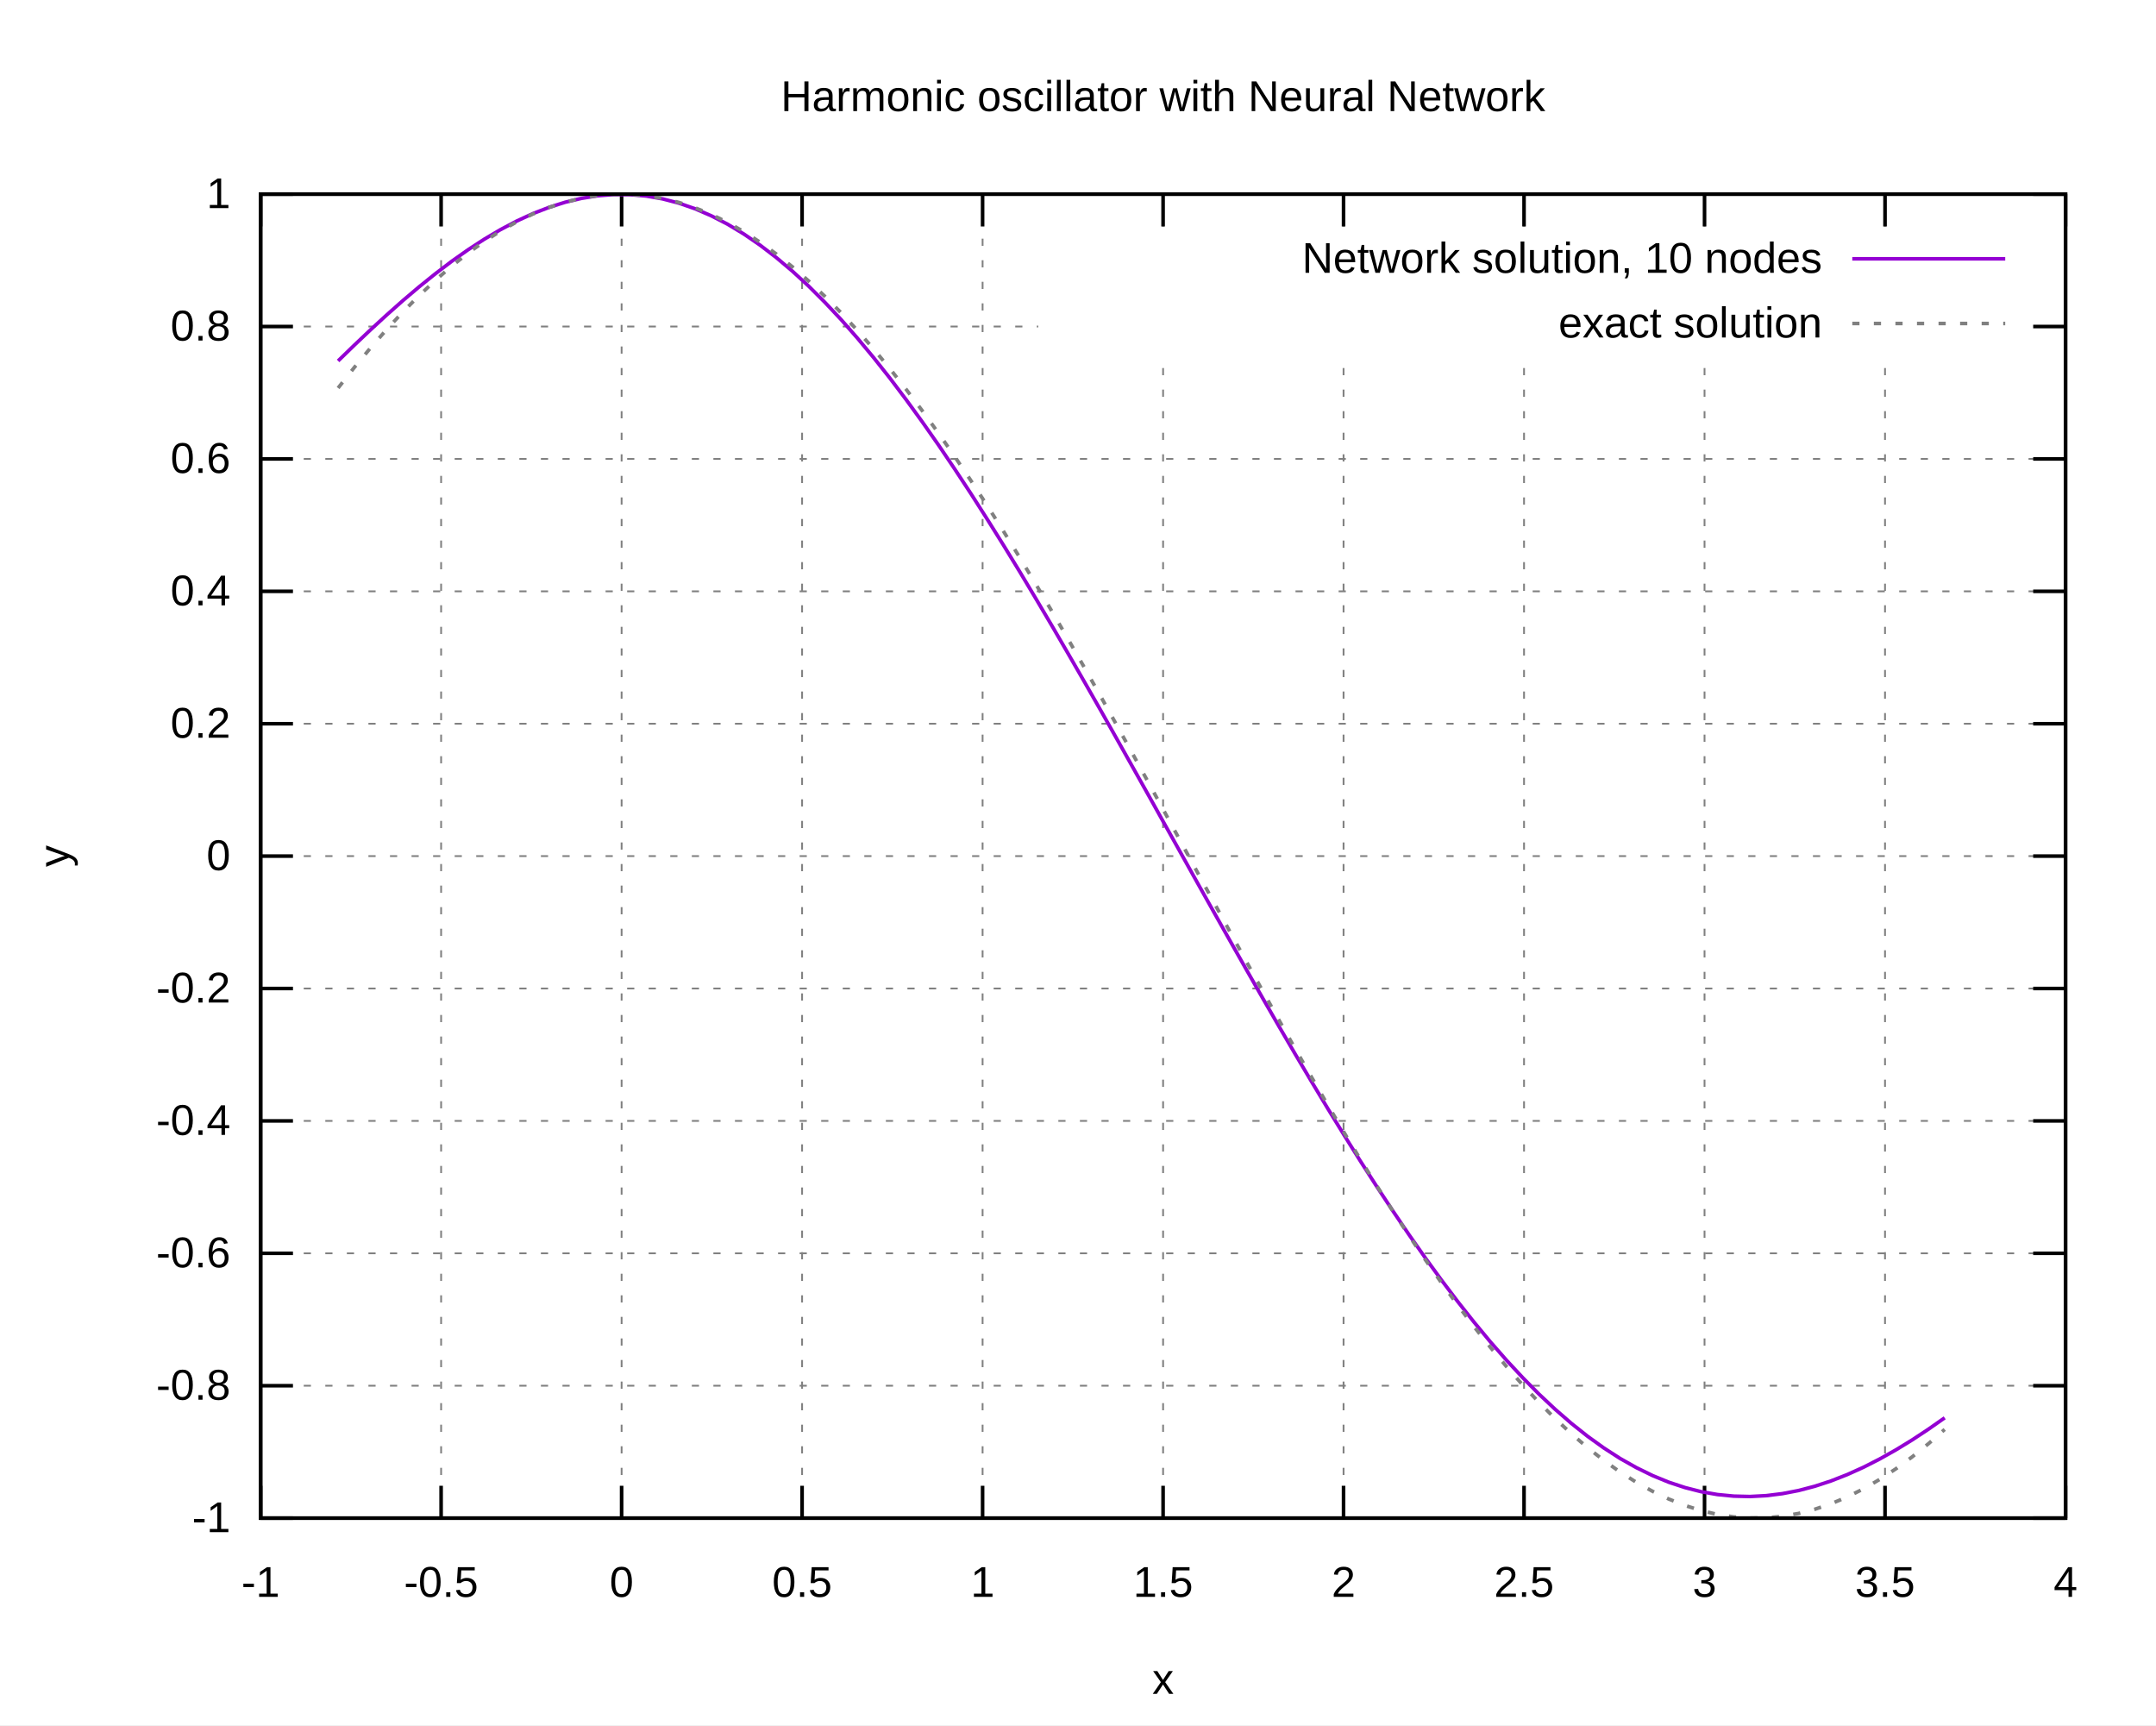
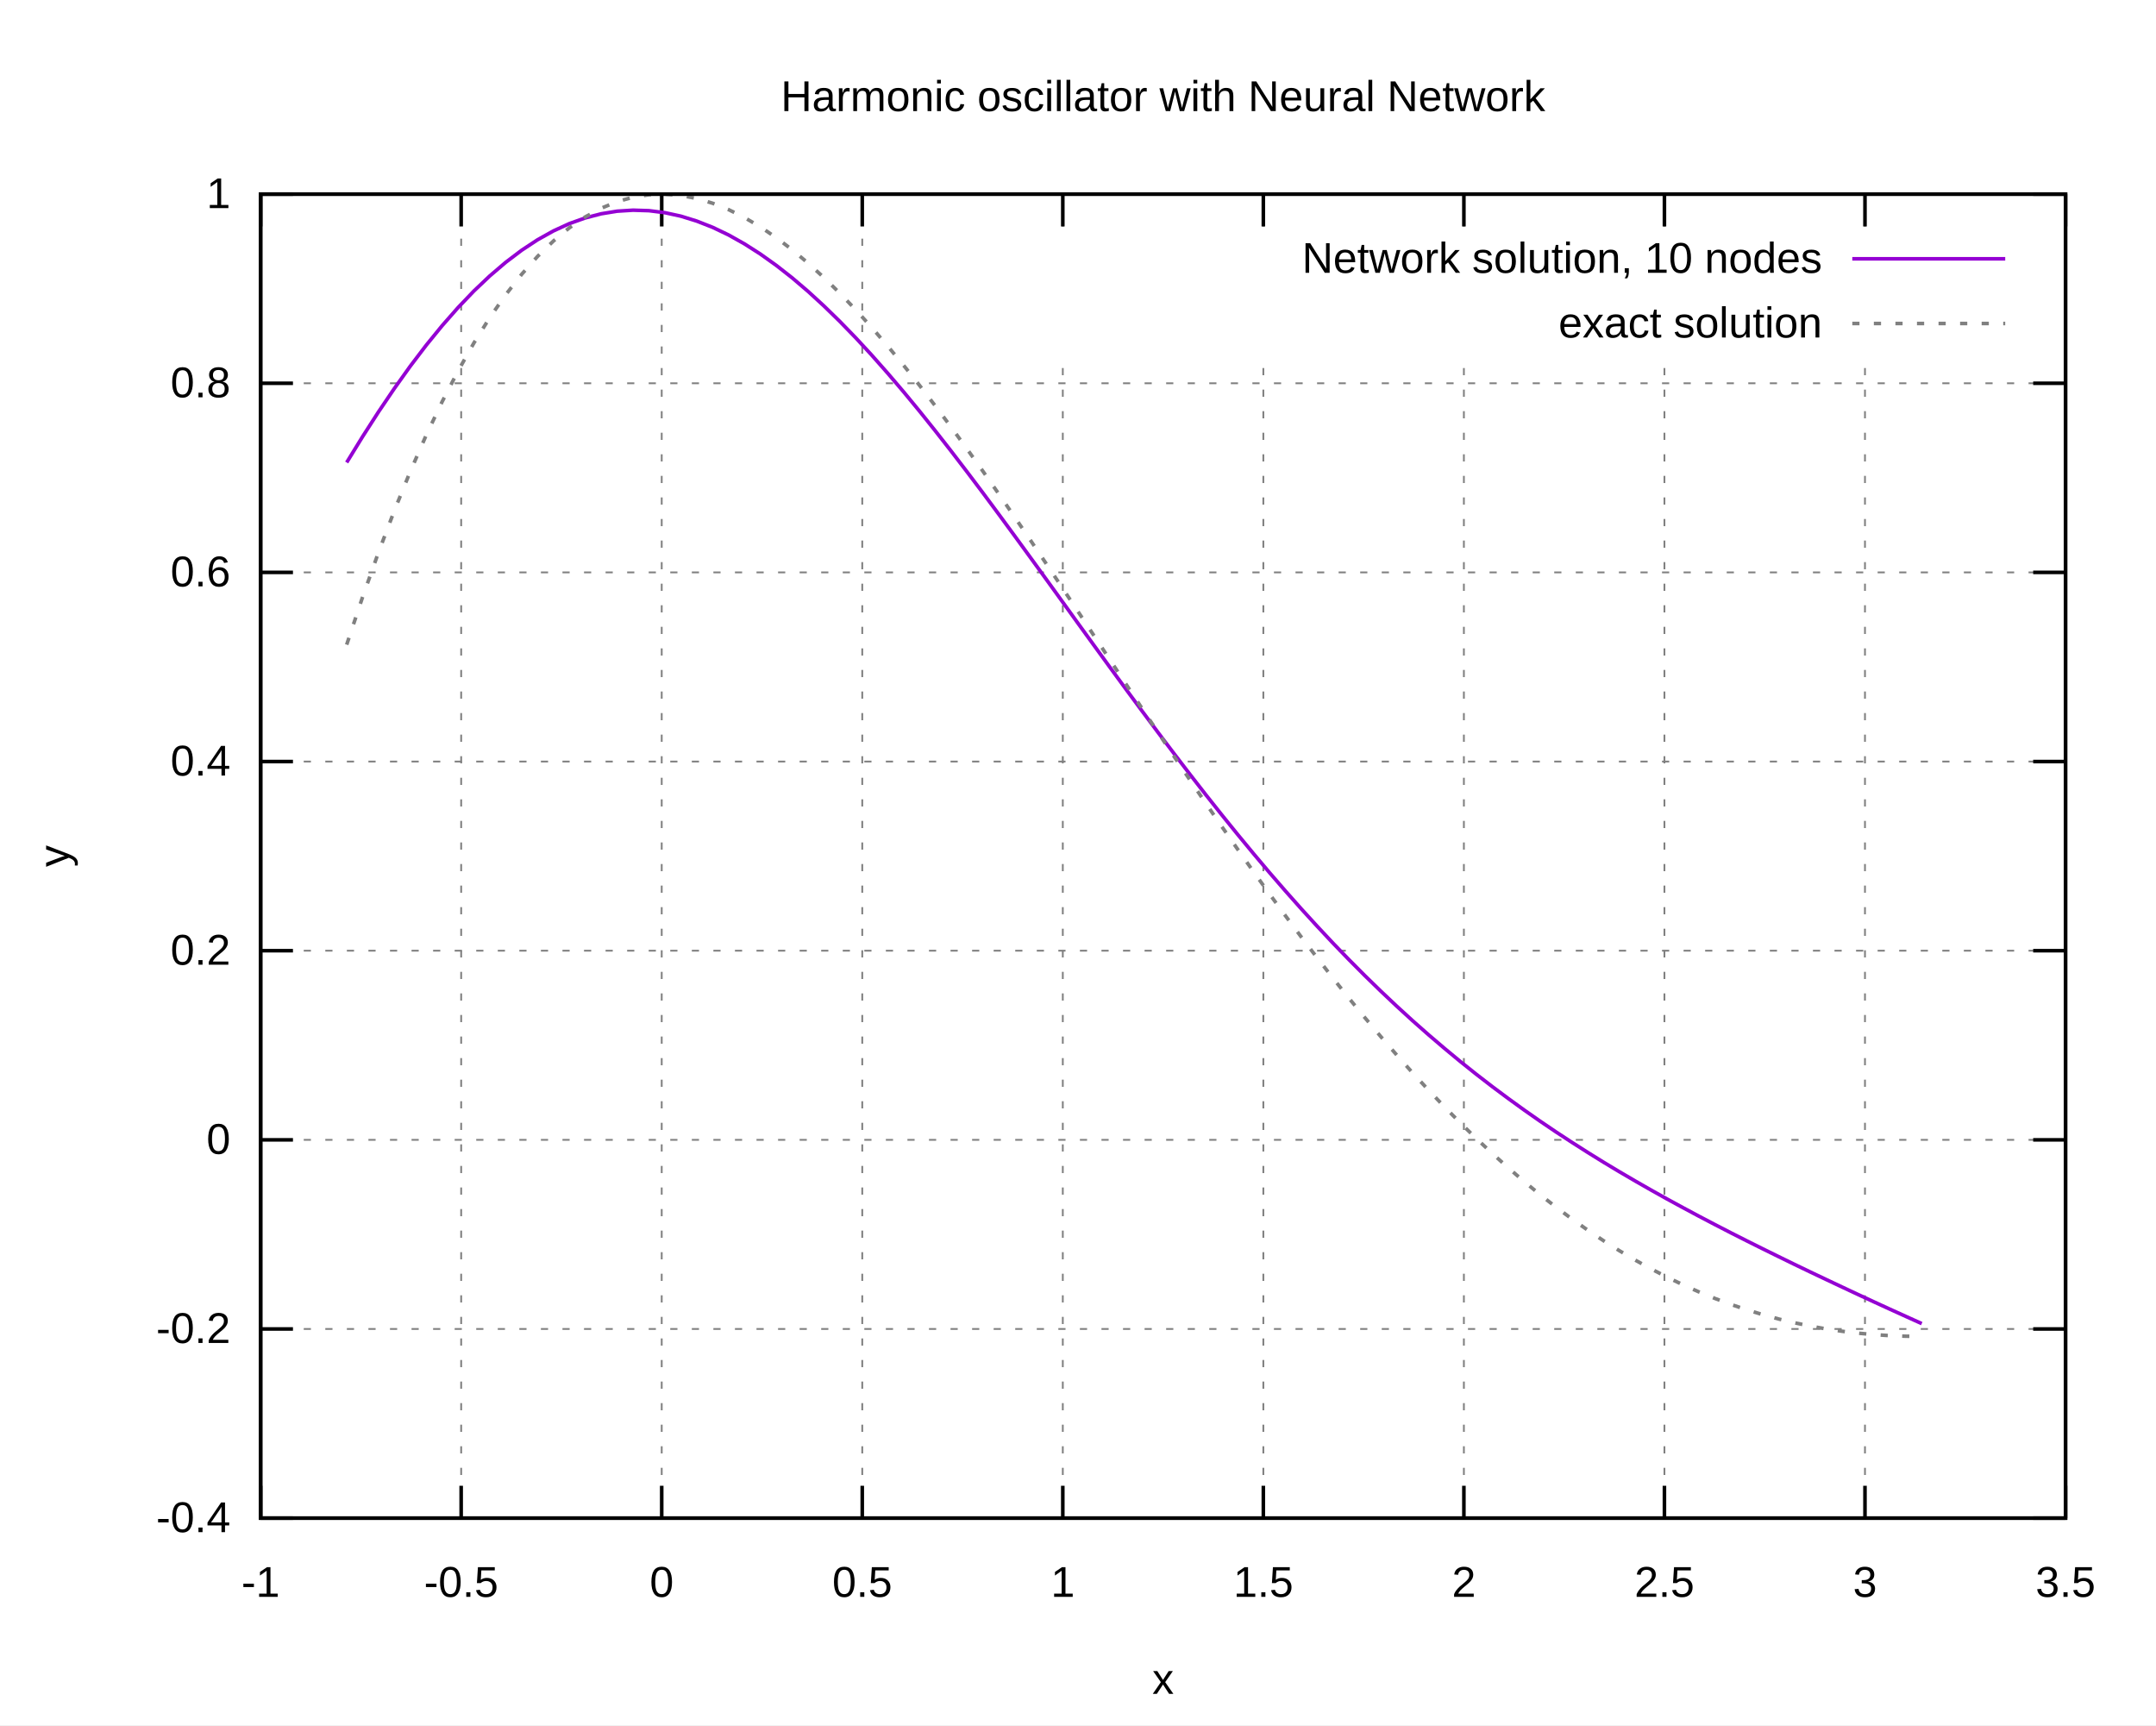
<svg xmlns="http://www.w3.org/2000/svg" xmlns:xlink="http://www.w3.org/1999/xlink" width="600" height="480" viewBox="0 0 600 480">
  <g id="gnuplot_canvas">
    <rect x="0" y="0" width="600" height="480" fill="#ffffff" />
    <defs>
      <circle id="gpDot" r="0.5" stroke-width="0.5" stroke="currentColor" />
      <path id="gpPt0" stroke-width="0.222" stroke="currentColor" d="M-1,0 h2 M0,-1 v2" />
      <path id="gpPt1" stroke-width="0.222" stroke="currentColor" d="M-1,-1 L1,1 M1,-1 L-1,1" />
      <path id="gpPt2" stroke-width="0.222" stroke="currentColor" d="M-1,0 L1,0 M0,-1 L0,1 M-1,-1 L1,1 M-1,1 L1,-1" />
      <rect id="gpPt3" stroke-width="0.222" stroke="currentColor" x="-1" y="-1" width="2" height="2" />
      <rect id="gpPt4" stroke-width="0.222" stroke="currentColor" fill="currentColor" x="-1" y="-1" width="2" height="2" />
      <circle id="gpPt5" stroke-width="0.222" stroke="currentColor" cx="0" cy="0" r="1" />
      <use xlink:href="#gpPt5" id="gpPt6" fill="currentColor" stroke="none" />
      <path id="gpPt7" stroke-width="0.222" stroke="currentColor" d="M0,-1.33 L-1.33,0.67 L1.33,0.67 z" />
      <use xlink:href="#gpPt7" id="gpPt8" fill="currentColor" stroke="none" />
      <use xlink:href="#gpPt7" id="gpPt9" stroke="currentColor" transform="rotate(180)" />
      <use xlink:href="#gpPt9" id="gpPt10" fill="currentColor" stroke="none" />
      <use xlink:href="#gpPt3" id="gpPt11" stroke="currentColor" transform="rotate(45)" />
      <use xlink:href="#gpPt11" id="gpPt12" fill="currentColor" stroke="none" />
      <path id="gpPt13" stroke-width="0.222" stroke="currentColor" d="M0,1.330 L1.265,0.411 L0.782,-1.067 L-0.782,-1.076 L-1.265,0.411 z" />
      <use xlink:href="#gpPt13" id="gpPt14" fill="currentColor" stroke="none" />
      <filter id="textbox" filterUnits="objectBoundingBox" x="0" y="0" height="1" width="1">
        <feFlood flood-color="#FFFFFF" flood-opacity="1" result="bgnd" />
        <feComposite in="SourceGraphic" in2="bgnd" operator="atop" />
      </filter>
      <filter id="greybox" filterUnits="objectBoundingBox" x="0" y="0" height="1" width="1">
        <feFlood flood-color="lightgrey" flood-opacity="1" result="grey" />
        <feComposite in="SourceGraphic" in2="grey" operator="atop" />
      </filter>
    </defs>
    <g fill="none" color="#FFFFFF" stroke="currentColor" stroke-width="1.00" stroke-linecap="butt" stroke-linejoin="miter">
</g>
    <g fill="none" color="black" stroke="currentColor" stroke-width="1.00" stroke-linecap="butt" stroke-linejoin="miter">
</g>
    <g fill="none" color="black" stroke="black" stroke-width="0.50" stroke-linecap="butt" stroke-linejoin="miter">
</g>
    <g fill="none" color="gray" stroke="currentColor" stroke-width="0.50" stroke-linecap="butt" stroke-linejoin="miter">
      <path stroke="gray" stroke-dasharray="2,4" class="gridline" d="M72.53,422.40 L574.82,422.40  " />
    </g>
    <g fill="none" color="gray" stroke="gray" stroke-width="1.00" stroke-linecap="butt" stroke-linejoin="miter">
</g>
    <g fill="none" color="black" stroke="currentColor" stroke-width="1.00" stroke-linecap="butt" stroke-linejoin="miter">
      <path stroke="black" d="M72.53,422.40 L81.53,422.40 M574.82,422.40 L565.82,422.40  " />
      <g transform="translate(64.14,426.30)" stroke="none" fill="black" font-family="Arial" font-size="12.00" text-anchor="end">
        <text>
-           <tspan font-family="Arial">-1</tspan>
-         </text>
-       </g>
-     </g>
-     <g fill="none" color="black" stroke="currentColor" stroke-width="1.00" stroke-linecap="butt" stroke-linejoin="miter">
- </g>
-     <g fill="none" color="black" stroke="black" stroke-width="0.50" stroke-linecap="butt" stroke-linejoin="miter">
- </g>
-     <g fill="none" color="gray" stroke="currentColor" stroke-width="0.50" stroke-linecap="butt" stroke-linejoin="miter">
-       <path stroke="gray" stroke-dasharray="2,4" class="gridline" d="M72.53,385.56 L574.82,385.56  " />
-     </g>
-     <g fill="none" color="gray" stroke="gray" stroke-width="1.00" stroke-linecap="butt" stroke-linejoin="miter">
- </g>
-     <g fill="none" color="black" stroke="currentColor" stroke-width="1.00" stroke-linecap="butt" stroke-linejoin="miter">
-       <path stroke="black" d="M72.53,385.56 L81.53,385.56 M574.82,385.56 L565.82,385.56  " />
-       <g transform="translate(64.14,389.46)" stroke="none" fill="black" font-family="Arial" font-size="12.00" text-anchor="end">
-         <text>
-           <tspan font-family="Arial">-0.8</tspan>
-         </text>
-       </g>
-     </g>
-     <g fill="none" color="black" stroke="currentColor" stroke-width="1.00" stroke-linecap="butt" stroke-linejoin="miter">
- </g>
-     <g fill="none" color="black" stroke="black" stroke-width="0.50" stroke-linecap="butt" stroke-linejoin="miter">
- </g>
-     <g fill="none" color="gray" stroke="currentColor" stroke-width="0.50" stroke-linecap="butt" stroke-linejoin="miter">
-       <path stroke="gray" stroke-dasharray="2,4" class="gridline" d="M72.53,348.72 L574.82,348.72  " />
-     </g>
-     <g fill="none" color="gray" stroke="gray" stroke-width="1.00" stroke-linecap="butt" stroke-linejoin="miter">
- </g>
-     <g fill="none" color="black" stroke="currentColor" stroke-width="1.00" stroke-linecap="butt" stroke-linejoin="miter">
-       <path stroke="black" d="M72.53,348.72 L81.53,348.72 M574.82,348.72 L565.82,348.72  " />
-       <g transform="translate(64.14,352.62)" stroke="none" fill="black" font-family="Arial" font-size="12.00" text-anchor="end">
-         <text>
-           <tspan font-family="Arial">-0.6</tspan>
-         </text>
-       </g>
-     </g>
-     <g fill="none" color="black" stroke="currentColor" stroke-width="1.00" stroke-linecap="butt" stroke-linejoin="miter">
- </g>
-     <g fill="none" color="black" stroke="black" stroke-width="0.50" stroke-linecap="butt" stroke-linejoin="miter">
- </g>
-     <g fill="none" color="gray" stroke="currentColor" stroke-width="0.50" stroke-linecap="butt" stroke-linejoin="miter">
-       <path stroke="gray" stroke-dasharray="2,4" class="gridline" d="M72.53,311.88 L574.82,311.88  " />
-     </g>
-     <g fill="none" color="gray" stroke="gray" stroke-width="1.00" stroke-linecap="butt" stroke-linejoin="miter">
- </g>
-     <g fill="none" color="black" stroke="currentColor" stroke-width="1.00" stroke-linecap="butt" stroke-linejoin="miter">
-       <path stroke="black" d="M72.53,311.88 L81.53,311.88 M574.82,311.88 L565.82,311.88  " />
-       <g transform="translate(64.14,315.78)" stroke="none" fill="black" font-family="Arial" font-size="12.00" text-anchor="end">
-         <text>
          <tspan font-family="Arial">-0.4</tspan>
        </text>
      </g>
    </g>
    <g fill="none" color="black" stroke="currentColor" stroke-width="1.00" stroke-linecap="butt" stroke-linejoin="miter">
</g>
    <g fill="none" color="black" stroke="black" stroke-width="0.50" stroke-linecap="butt" stroke-linejoin="miter">
</g>
    <g fill="none" color="gray" stroke="currentColor" stroke-width="0.50" stroke-linecap="butt" stroke-linejoin="miter">
-       <path stroke="gray" stroke-dasharray="2,4" class="gridline" d="M72.53,275.04 L574.82,275.04  " />
-     </g>
-     <g fill="none" color="gray" stroke="gray" stroke-width="1.00" stroke-linecap="butt" stroke-linejoin="miter">
- </g>
-     <g fill="none" color="black" stroke="currentColor" stroke-width="1.00" stroke-linecap="butt" stroke-linejoin="miter">
-       <path stroke="black" d="M72.53,275.04 L81.53,275.04 M574.82,275.04 L565.82,275.04  " />
-       <g transform="translate(64.14,278.94)" stroke="none" fill="black" font-family="Arial" font-size="12.00" text-anchor="end">
+       <path stroke="gray" stroke-dasharray="2,4" class="gridline" d="M72.53,369.77 L574.82,369.77  " />
+     </g>
+     <g fill="none" color="gray" stroke="gray" stroke-width="1.00" stroke-linecap="butt" stroke-linejoin="miter">
+ </g>
+     <g fill="none" color="black" stroke="currentColor" stroke-width="1.00" stroke-linecap="butt" stroke-linejoin="miter">
+       <path stroke="black" d="M72.53,369.77 L81.53,369.77 M574.82,369.77 L565.82,369.77  " />
+       <g transform="translate(64.14,373.67)" stroke="none" fill="black" font-family="Arial" font-size="12.00" text-anchor="end">
        <text>
          <tspan font-family="Arial">-0.2</tspan>
        </text>
      </g>
    </g>
    <g fill="none" color="black" stroke="currentColor" stroke-width="1.00" stroke-linecap="butt" stroke-linejoin="miter">
</g>
    <g fill="none" color="black" stroke="black" stroke-width="0.50" stroke-linecap="butt" stroke-linejoin="miter">
</g>
    <g fill="none" color="gray" stroke="currentColor" stroke-width="0.50" stroke-linecap="butt" stroke-linejoin="miter">
-       <path stroke="gray" stroke-dasharray="2,4" class="gridline" d="M72.53,238.20 L574.82,238.20  " />
-     </g>
-     <g fill="none" color="gray" stroke="gray" stroke-width="1.00" stroke-linecap="butt" stroke-linejoin="miter">
- </g>
-     <g fill="none" color="black" stroke="currentColor" stroke-width="1.00" stroke-linecap="butt" stroke-linejoin="miter">
-       <path stroke="black" d="M72.53,238.20 L81.53,238.20 M574.82,238.20 L565.82,238.20  " />
-       <g transform="translate(64.14,242.10)" stroke="none" fill="black" font-family="Arial" font-size="12.00" text-anchor="end">
+       <path stroke="gray" stroke-dasharray="2,4" class="gridline" d="M72.53,317.15 L574.82,317.15  " />
+     </g>
+     <g fill="none" color="gray" stroke="gray" stroke-width="1.00" stroke-linecap="butt" stroke-linejoin="miter">
+ </g>
+     <g fill="none" color="black" stroke="currentColor" stroke-width="1.00" stroke-linecap="butt" stroke-linejoin="miter">
+       <path stroke="black" d="M72.53,317.15 L81.53,317.15 M574.82,317.15 L565.82,317.15  " />
+       <g transform="translate(64.14,321.05)" stroke="none" fill="black" font-family="Arial" font-size="12.00" text-anchor="end">
        <text>
          <tspan font-family="Arial"> 0</tspan>
        </text>
      </g>
    </g>
    <g fill="none" color="black" stroke="currentColor" stroke-width="1.00" stroke-linecap="butt" stroke-linejoin="miter">
</g>
    <g fill="none" color="black" stroke="black" stroke-width="0.50" stroke-linecap="butt" stroke-linejoin="miter">
</g>
    <g fill="none" color="gray" stroke="currentColor" stroke-width="0.50" stroke-linecap="butt" stroke-linejoin="miter">
-       <path stroke="gray" stroke-dasharray="2,4" class="gridline" d="M72.53,201.37 L574.82,201.37  " />
-     </g>
-     <g fill="none" color="gray" stroke="gray" stroke-width="1.00" stroke-linecap="butt" stroke-linejoin="miter">
- </g>
-     <g fill="none" color="black" stroke="currentColor" stroke-width="1.00" stroke-linecap="butt" stroke-linejoin="miter">
-       <path stroke="black" d="M72.53,201.37 L81.53,201.37 M574.82,201.37 L565.82,201.37  " />
-       <g transform="translate(64.14,205.27)" stroke="none" fill="black" font-family="Arial" font-size="12.00" text-anchor="end">
+       <path stroke="gray" stroke-dasharray="2,4" class="gridline" d="M72.53,264.52 L574.82,264.52  " />
+     </g>
+     <g fill="none" color="gray" stroke="gray" stroke-width="1.00" stroke-linecap="butt" stroke-linejoin="miter">
+ </g>
+     <g fill="none" color="black" stroke="currentColor" stroke-width="1.00" stroke-linecap="butt" stroke-linejoin="miter">
+       <path stroke="black" d="M72.53,264.52 L81.53,264.52 M574.82,264.52 L565.82,264.52  " />
+       <g transform="translate(64.14,268.42)" stroke="none" fill="black" font-family="Arial" font-size="12.00" text-anchor="end">
        <text>
          <tspan font-family="Arial"> 0.2</tspan>
        </text>
      </g>
    </g>
    <g fill="none" color="black" stroke="currentColor" stroke-width="1.00" stroke-linecap="butt" stroke-linejoin="miter">
</g>
    <g fill="none" color="black" stroke="black" stroke-width="0.50" stroke-linecap="butt" stroke-linejoin="miter">
</g>
    <g fill="none" color="gray" stroke="currentColor" stroke-width="0.50" stroke-linecap="butt" stroke-linejoin="miter">
-       <path stroke="gray" stroke-dasharray="2,4" class="gridline" d="M72.53,164.53 L574.82,164.53  " />
-     </g>
-     <g fill="none" color="gray" stroke="gray" stroke-width="1.00" stroke-linecap="butt" stroke-linejoin="miter">
- </g>
-     <g fill="none" color="black" stroke="currentColor" stroke-width="1.00" stroke-linecap="butt" stroke-linejoin="miter">
-       <path stroke="black" d="M72.53,164.53 L81.53,164.53 M574.82,164.53 L565.82,164.53  " />
-       <g transform="translate(64.14,168.43)" stroke="none" fill="black" font-family="Arial" font-size="12.00" text-anchor="end">
+       <path stroke="gray" stroke-dasharray="2,4" class="gridline" d="M72.53,211.89 L574.82,211.89  " />
+     </g>
+     <g fill="none" color="gray" stroke="gray" stroke-width="1.00" stroke-linecap="butt" stroke-linejoin="miter">
+ </g>
+     <g fill="none" color="black" stroke="currentColor" stroke-width="1.00" stroke-linecap="butt" stroke-linejoin="miter">
+       <path stroke="black" d="M72.53,211.89 L81.53,211.89 M574.82,211.89 L565.82,211.89  " />
+       <g transform="translate(64.14,215.79)" stroke="none" fill="black" font-family="Arial" font-size="12.00" text-anchor="end">
        <text>
          <tspan font-family="Arial"> 0.4</tspan>
        </text>
      </g>
    </g>
    <g fill="none" color="black" stroke="currentColor" stroke-width="1.00" stroke-linecap="butt" stroke-linejoin="miter">
</g>
    <g fill="none" color="black" stroke="black" stroke-width="0.50" stroke-linecap="butt" stroke-linejoin="miter">
</g>
    <g fill="none" color="gray" stroke="currentColor" stroke-width="0.50" stroke-linecap="butt" stroke-linejoin="miter">
-       <path stroke="gray" stroke-dasharray="2,4" class="gridline" d="M72.53,127.69 L574.82,127.69  " />
-     </g>
-     <g fill="none" color="gray" stroke="gray" stroke-width="1.00" stroke-linecap="butt" stroke-linejoin="miter">
- </g>
-     <g fill="none" color="black" stroke="currentColor" stroke-width="1.00" stroke-linecap="butt" stroke-linejoin="miter">
-       <path stroke="black" d="M72.53,127.69 L81.53,127.69 M574.82,127.69 L565.82,127.69  " />
-       <g transform="translate(64.14,131.59)" stroke="none" fill="black" font-family="Arial" font-size="12.00" text-anchor="end">
+       <path stroke="gray" stroke-dasharray="2,4" class="gridline" d="M72.53,159.26 L574.82,159.26  " />
+     </g>
+     <g fill="none" color="gray" stroke="gray" stroke-width="1.00" stroke-linecap="butt" stroke-linejoin="miter">
+ </g>
+     <g fill="none" color="black" stroke="currentColor" stroke-width="1.00" stroke-linecap="butt" stroke-linejoin="miter">
+       <path stroke="black" d="M72.53,159.26 L81.53,159.26 M574.82,159.26 L565.82,159.26  " />
+       <g transform="translate(64.14,163.16)" stroke="none" fill="black" font-family="Arial" font-size="12.00" text-anchor="end">
        <text>
          <tspan font-family="Arial"> 0.6</tspan>
        </text>
      </g>
    </g>
    <g fill="none" color="black" stroke="currentColor" stroke-width="1.00" stroke-linecap="butt" stroke-linejoin="miter">
</g>
    <g fill="none" color="black" stroke="black" stroke-width="0.50" stroke-linecap="butt" stroke-linejoin="miter">
</g>
    <g fill="none" color="gray" stroke="currentColor" stroke-width="0.50" stroke-linecap="butt" stroke-linejoin="miter">
-       <path stroke="gray" stroke-dasharray="2,4" class="gridline" d="M72.53,90.85 L288.95,90.85 M566.43,90.85 L574.82,90.85  " />
-     </g>
-     <g fill="none" color="gray" stroke="gray" stroke-width="1.00" stroke-linecap="butt" stroke-linejoin="miter">
- </g>
-     <g fill="none" color="black" stroke="currentColor" stroke-width="1.00" stroke-linecap="butt" stroke-linejoin="miter">
-       <path stroke="black" d="M72.53,90.85 L81.53,90.85 M574.82,90.85 L565.82,90.85  " />
-       <g transform="translate(64.14,94.75)" stroke="none" fill="black" font-family="Arial" font-size="12.00" text-anchor="end">
+       <path stroke="gray" stroke-dasharray="2,4" class="gridline" d="M72.53,106.64 L574.82,106.64  " />
+     </g>
+     <g fill="none" color="gray" stroke="gray" stroke-width="1.00" stroke-linecap="butt" stroke-linejoin="miter">
+ </g>
+     <g fill="none" color="black" stroke="currentColor" stroke-width="1.00" stroke-linecap="butt" stroke-linejoin="miter">
+       <path stroke="black" d="M72.53,106.64 L81.53,106.64 M574.82,106.64 L565.82,106.64  " />
+       <g transform="translate(64.14,110.54)" stroke="none" fill="black" font-family="Arial" font-size="12.00" text-anchor="end">
        <text>
          <tspan font-family="Arial"> 0.8</tspan>
        </text>
      </g>
    </g>
    <g fill="none" color="black" stroke="currentColor" stroke-width="1.00" stroke-linecap="butt" stroke-linejoin="miter">
</g>
    <g fill="none" color="black" stroke="black" stroke-width="0.50" stroke-linecap="butt" stroke-linejoin="miter">
</g>
    <g fill="none" color="gray" stroke="currentColor" stroke-width="0.50" stroke-linecap="butt" stroke-linejoin="miter">
      <path stroke="gray" stroke-dasharray="2,4" class="gridline" d="M72.53,54.01 L574.82,54.01  " />
    </g>
    <g fill="none" color="gray" stroke="gray" stroke-width="1.00" stroke-linecap="butt" stroke-linejoin="miter">
</g>
    <g fill="none" color="black" stroke="currentColor" stroke-width="1.00" stroke-linecap="butt" stroke-linejoin="miter">
      <path stroke="black" d="M72.53,54.01 L81.53,54.01 M574.82,54.01 L565.82,54.01  " />
      <g transform="translate(64.14,57.91)" stroke="none" fill="black" font-family="Arial" font-size="12.00" text-anchor="end">
        <text>
          <tspan font-family="Arial"> 1</tspan>
        </text>
      </g>
    </g>
    <g fill="none" color="black" stroke="currentColor" stroke-width="1.00" stroke-linecap="butt" stroke-linejoin="miter">
</g>
    <g fill="none" color="black" stroke="black" stroke-width="0.50" stroke-linecap="butt" stroke-linejoin="miter">
</g>
    <g fill="none" color="gray" stroke="currentColor" stroke-width="0.50" stroke-linecap="butt" stroke-linejoin="miter">
      <path stroke="gray" stroke-dasharray="2,4" class="gridline" d="M72.53,422.40 L72.53,54.01  " />
    </g>
    <g fill="none" color="gray" stroke="gray" stroke-width="1.00" stroke-linecap="butt" stroke-linejoin="miter">
</g>
    <g fill="none" color="black" stroke="currentColor" stroke-width="1.00" stroke-linecap="butt" stroke-linejoin="miter">
      <path stroke="black" d="M72.53,422.40 L72.53,413.40 M72.53,54.01 L72.53,63.01  " />
      <g transform="translate(72.53,444.30)" stroke="none" fill="black" font-family="Arial" font-size="12.00" text-anchor="middle">
        <text>
          <tspan font-family="Arial">-1</tspan>
        </text>
      </g>
    </g>
    <g fill="none" color="black" stroke="currentColor" stroke-width="1.00" stroke-linecap="butt" stroke-linejoin="miter">
</g>
    <g fill="none" color="black" stroke="black" stroke-width="0.50" stroke-linecap="butt" stroke-linejoin="miter">
</g>
    <g fill="none" color="gray" stroke="currentColor" stroke-width="0.50" stroke-linecap="butt" stroke-linejoin="miter">
-       <path stroke="gray" stroke-dasharray="2,4" class="gridline" d="M122.76,422.40 L122.76,54.01  " />
-     </g>
-     <g fill="none" color="gray" stroke="gray" stroke-width="1.00" stroke-linecap="butt" stroke-linejoin="miter">
- </g>
-     <g fill="none" color="black" stroke="currentColor" stroke-width="1.00" stroke-linecap="butt" stroke-linejoin="miter">
-       <path stroke="black" d="M122.76,422.40 L122.76,413.40 M122.76,54.01 L122.76,63.01  " />
-       <g transform="translate(122.76,444.30)" stroke="none" fill="black" font-family="Arial" font-size="12.00" text-anchor="middle">
+       <path stroke="gray" stroke-dasharray="2,4" class="gridline" d="M128.34,422.40 L128.34,54.01  " />
+     </g>
+     <g fill="none" color="gray" stroke="gray" stroke-width="1.00" stroke-linecap="butt" stroke-linejoin="miter">
+ </g>
+     <g fill="none" color="black" stroke="currentColor" stroke-width="1.00" stroke-linecap="butt" stroke-linejoin="miter">
+       <path stroke="black" d="M128.34,422.40 L128.34,413.40 M128.34,54.01 L128.34,63.01  " />
+       <g transform="translate(128.34,444.30)" stroke="none" fill="black" font-family="Arial" font-size="12.00" text-anchor="middle">
        <text>
          <tspan font-family="Arial">-0.5</tspan>
        </text>
      </g>
    </g>
    <g fill="none" color="black" stroke="currentColor" stroke-width="1.00" stroke-linecap="butt" stroke-linejoin="miter">
</g>
    <g fill="none" color="black" stroke="black" stroke-width="0.50" stroke-linecap="butt" stroke-linejoin="miter">
</g>
    <g fill="none" color="gray" stroke="currentColor" stroke-width="0.50" stroke-linecap="butt" stroke-linejoin="miter">
-       <path stroke="gray" stroke-dasharray="2,4" class="gridline" d="M172.99,422.40 L172.99,54.01  " />
-     </g>
-     <g fill="none" color="gray" stroke="gray" stroke-width="1.00" stroke-linecap="butt" stroke-linejoin="miter">
- </g>
-     <g fill="none" color="black" stroke="currentColor" stroke-width="1.00" stroke-linecap="butt" stroke-linejoin="miter">
-       <path stroke="black" d="M172.99,422.40 L172.99,413.40 M172.99,54.01 L172.99,63.01  " />
-       <g transform="translate(172.99,444.30)" stroke="none" fill="black" font-family="Arial" font-size="12.00" text-anchor="middle">
+       <path stroke="gray" stroke-dasharray="2,4" class="gridline" d="M184.15,422.40 L184.15,54.01  " />
+     </g>
+     <g fill="none" color="gray" stroke="gray" stroke-width="1.00" stroke-linecap="butt" stroke-linejoin="miter">
+ </g>
+     <g fill="none" color="black" stroke="currentColor" stroke-width="1.00" stroke-linecap="butt" stroke-linejoin="miter">
+       <path stroke="black" d="M184.15,422.40 L184.15,413.40 M184.15,54.01 L184.15,63.01  " />
+       <g transform="translate(184.15,444.30)" stroke="none" fill="black" font-family="Arial" font-size="12.00" text-anchor="middle">
        <text>
          <tspan font-family="Arial"> 0</tspan>
        </text>
      </g>
    </g>
    <g fill="none" color="black" stroke="currentColor" stroke-width="1.00" stroke-linecap="butt" stroke-linejoin="miter">
</g>
    <g fill="none" color="black" stroke="black" stroke-width="0.50" stroke-linecap="butt" stroke-linejoin="miter">
</g>
    <g fill="none" color="gray" stroke="currentColor" stroke-width="0.50" stroke-linecap="butt" stroke-linejoin="miter">
-       <path stroke="gray" stroke-dasharray="2,4" class="gridline" d="M223.22,422.40 L223.22,54.01  " />
-     </g>
-     <g fill="none" color="gray" stroke="gray" stroke-width="1.00" stroke-linecap="butt" stroke-linejoin="miter">
- </g>
-     <g fill="none" color="black" stroke="currentColor" stroke-width="1.00" stroke-linecap="butt" stroke-linejoin="miter">
-       <path stroke="black" d="M223.22,422.40 L223.22,413.40 M223.22,54.01 L223.22,63.01  " />
-       <g transform="translate(223.22,444.30)" stroke="none" fill="black" font-family="Arial" font-size="12.00" text-anchor="middle">
+       <path stroke="gray" stroke-dasharray="2,4" class="gridline" d="M239.96,422.40 L239.96,54.01  " />
+     </g>
+     <g fill="none" color="gray" stroke="gray" stroke-width="1.00" stroke-linecap="butt" stroke-linejoin="miter">
+ </g>
+     <g fill="none" color="black" stroke="currentColor" stroke-width="1.00" stroke-linecap="butt" stroke-linejoin="miter">
+       <path stroke="black" d="M239.96,422.40 L239.96,413.40 M239.96,54.01 L239.96,63.01  " />
+       <g transform="translate(239.96,444.30)" stroke="none" fill="black" font-family="Arial" font-size="12.00" text-anchor="middle">
        <text>
          <tspan font-family="Arial"> 0.5</tspan>
        </text>
      </g>
    </g>
    <g fill="none" color="black" stroke="currentColor" stroke-width="1.00" stroke-linecap="butt" stroke-linejoin="miter">
</g>
    <g fill="none" color="black" stroke="black" stroke-width="0.50" stroke-linecap="butt" stroke-linejoin="miter">
</g>
    <g fill="none" color="gray" stroke="currentColor" stroke-width="0.50" stroke-linecap="butt" stroke-linejoin="miter">
-       <path stroke="gray" stroke-dasharray="2,4" class="gridline" d="M273.45,422.40 L273.45,54.01  " />
-     </g>
-     <g fill="none" color="gray" stroke="gray" stroke-width="1.00" stroke-linecap="butt" stroke-linejoin="miter">
- </g>
-     <g fill="none" color="black" stroke="currentColor" stroke-width="1.00" stroke-linecap="butt" stroke-linejoin="miter">
-       <path stroke="black" d="M273.45,422.40 L273.45,413.40 M273.45,54.01 L273.45,63.01  " />
-       <g transform="translate(273.45,444.30)" stroke="none" fill="black" font-family="Arial" font-size="12.00" text-anchor="middle">
+       <path stroke="gray" stroke-dasharray="2,4" class="gridline" d="M295.77,422.40 L295.77,99.01 M295.77,63.01 L295.77,54.01  " />
+     </g>
+     <g fill="none" color="gray" stroke="gray" stroke-width="1.00" stroke-linecap="butt" stroke-linejoin="miter">
+ </g>
+     <g fill="none" color="black" stroke="currentColor" stroke-width="1.00" stroke-linecap="butt" stroke-linejoin="miter">
+       <path stroke="black" d="M295.77,422.40 L295.77,413.40 M295.77,54.01 L295.77,63.01  " />
+       <g transform="translate(295.77,444.30)" stroke="none" fill="black" font-family="Arial" font-size="12.00" text-anchor="middle">
        <text>
          <tspan font-family="Arial"> 1</tspan>
        </text>
      </g>
    </g>
    <g fill="none" color="black" stroke="currentColor" stroke-width="1.00" stroke-linecap="butt" stroke-linejoin="miter">
</g>
    <g fill="none" color="black" stroke="black" stroke-width="0.50" stroke-linecap="butt" stroke-linejoin="miter">
</g>
    <g fill="none" color="gray" stroke="currentColor" stroke-width="0.50" stroke-linecap="butt" stroke-linejoin="miter">
-       <path stroke="gray" stroke-dasharray="2,4" class="gridline" d="M323.68,422.40 L323.68,99.01 M323.68,63.01 L323.68,54.01  " />
-     </g>
-     <g fill="none" color="gray" stroke="gray" stroke-width="1.00" stroke-linecap="butt" stroke-linejoin="miter">
- </g>
-     <g fill="none" color="black" stroke="currentColor" stroke-width="1.00" stroke-linecap="butt" stroke-linejoin="miter">
-       <path stroke="black" d="M323.68,422.40 L323.68,413.40 M323.68,54.01 L323.68,63.01  " />
-       <g transform="translate(323.68,444.30)" stroke="none" fill="black" font-family="Arial" font-size="12.00" text-anchor="middle">
+       <path stroke="gray" stroke-dasharray="2,4" class="gridline" d="M351.58,422.40 L351.58,99.01 M351.58,63.01 L351.58,54.01  " />
+     </g>
+     <g fill="none" color="gray" stroke="gray" stroke-width="1.00" stroke-linecap="butt" stroke-linejoin="miter">
+ </g>
+     <g fill="none" color="black" stroke="currentColor" stroke-width="1.00" stroke-linecap="butt" stroke-linejoin="miter">
+       <path stroke="black" d="M351.58,422.40 L351.58,413.40 M351.58,54.01 L351.58,63.01  " />
+       <g transform="translate(351.58,444.30)" stroke="none" fill="black" font-family="Arial" font-size="12.00" text-anchor="middle">
        <text>
          <tspan font-family="Arial"> 1.5</tspan>
        </text>
      </g>
    </g>
    <g fill="none" color="black" stroke="currentColor" stroke-width="1.00" stroke-linecap="butt" stroke-linejoin="miter">
</g>
    <g fill="none" color="black" stroke="black" stroke-width="0.50" stroke-linecap="butt" stroke-linejoin="miter">
</g>
    <g fill="none" color="gray" stroke="currentColor" stroke-width="0.50" stroke-linecap="butt" stroke-linejoin="miter">
-       <path stroke="gray" stroke-dasharray="2,4" class="gridline" d="M373.90,422.40 L373.90,99.01 M373.90,63.01 L373.90,54.01  " />
-     </g>
-     <g fill="none" color="gray" stroke="gray" stroke-width="1.00" stroke-linecap="butt" stroke-linejoin="miter">
- </g>
-     <g fill="none" color="black" stroke="currentColor" stroke-width="1.00" stroke-linecap="butt" stroke-linejoin="miter">
-       <path stroke="black" d="M373.90,422.40 L373.90,413.40 M373.90,54.01 L373.90,63.01  " />
-       <g transform="translate(373.90,444.30)" stroke="none" fill="black" font-family="Arial" font-size="12.00" text-anchor="middle">
+       <path stroke="gray" stroke-dasharray="2,4" class="gridline" d="M407.39,422.40 L407.39,99.01 M407.39,63.01 L407.39,54.01  " />
+     </g>
+     <g fill="none" color="gray" stroke="gray" stroke-width="1.00" stroke-linecap="butt" stroke-linejoin="miter">
+ </g>
+     <g fill="none" color="black" stroke="currentColor" stroke-width="1.00" stroke-linecap="butt" stroke-linejoin="miter">
+       <path stroke="black" d="M407.39,422.40 L407.39,413.40 M407.39,54.01 L407.39,63.01  " />
+       <g transform="translate(407.39,444.30)" stroke="none" fill="black" font-family="Arial" font-size="12.00" text-anchor="middle">
        <text>
          <tspan font-family="Arial"> 2</tspan>
        </text>
      </g>
    </g>
    <g fill="none" color="black" stroke="currentColor" stroke-width="1.00" stroke-linecap="butt" stroke-linejoin="miter">
</g>
    <g fill="none" color="black" stroke="black" stroke-width="0.50" stroke-linecap="butt" stroke-linejoin="miter">
</g>
    <g fill="none" color="gray" stroke="currentColor" stroke-width="0.50" stroke-linecap="butt" stroke-linejoin="miter">
-       <path stroke="gray" stroke-dasharray="2,4" class="gridline" d="M424.13,422.40 L424.13,99.01 M424.13,63.01 L424.13,54.01  " />
-     </g>
-     <g fill="none" color="gray" stroke="gray" stroke-width="1.00" stroke-linecap="butt" stroke-linejoin="miter">
- </g>
-     <g fill="none" color="black" stroke="currentColor" stroke-width="1.00" stroke-linecap="butt" stroke-linejoin="miter">
-       <path stroke="black" d="M424.13,422.40 L424.13,413.40 M424.13,54.01 L424.13,63.01  " />
-       <g transform="translate(424.13,444.30)" stroke="none" fill="black" font-family="Arial" font-size="12.00" text-anchor="middle">
+       <path stroke="gray" stroke-dasharray="2,4" class="gridline" d="M463.20,422.40 L463.20,99.01 M463.20,63.01 L463.20,54.01  " />
+     </g>
+     <g fill="none" color="gray" stroke="gray" stroke-width="1.00" stroke-linecap="butt" stroke-linejoin="miter">
+ </g>
+     <g fill="none" color="black" stroke="currentColor" stroke-width="1.00" stroke-linecap="butt" stroke-linejoin="miter">
+       <path stroke="black" d="M463.20,422.40 L463.20,413.40 M463.20,54.01 L463.20,63.01  " />
+       <g transform="translate(463.20,444.30)" stroke="none" fill="black" font-family="Arial" font-size="12.00" text-anchor="middle">
        <text>
          <tspan font-family="Arial"> 2.5</tspan>
        </text>
      </g>
    </g>
    <g fill="none" color="black" stroke="currentColor" stroke-width="1.00" stroke-linecap="butt" stroke-linejoin="miter">
</g>
    <g fill="none" color="black" stroke="black" stroke-width="0.50" stroke-linecap="butt" stroke-linejoin="miter">
</g>
    <g fill="none" color="gray" stroke="currentColor" stroke-width="0.50" stroke-linecap="butt" stroke-linejoin="miter">
-       <path stroke="gray" stroke-dasharray="2,4" class="gridline" d="M474.36,422.40 L474.36,99.01 M474.36,63.01 L474.36,54.01  " />
-     </g>
-     <g fill="none" color="gray" stroke="gray" stroke-width="1.00" stroke-linecap="butt" stroke-linejoin="miter">
- </g>
-     <g fill="none" color="black" stroke="currentColor" stroke-width="1.00" stroke-linecap="butt" stroke-linejoin="miter">
-       <path stroke="black" d="M474.36,422.40 L474.36,413.40 M474.36,54.01 L474.36,63.01  " />
-       <g transform="translate(474.36,444.30)" stroke="none" fill="black" font-family="Arial" font-size="12.00" text-anchor="middle">
+       <path stroke="gray" stroke-dasharray="2,4" class="gridline" d="M519.01,422.40 L519.01,99.01 M519.01,63.01 L519.01,54.01  " />
+     </g>
+     <g fill="none" color="gray" stroke="gray" stroke-width="1.00" stroke-linecap="butt" stroke-linejoin="miter">
+ </g>
+     <g fill="none" color="black" stroke="currentColor" stroke-width="1.00" stroke-linecap="butt" stroke-linejoin="miter">
+       <path stroke="black" d="M519.01,422.40 L519.01,413.40 M519.01,54.01 L519.01,63.01  " />
+       <g transform="translate(519.01,444.30)" stroke="none" fill="black" font-family="Arial" font-size="12.00" text-anchor="middle">
        <text>
          <tspan font-family="Arial"> 3</tspan>
-         </text>
-       </g>
-     </g>
-     <g fill="none" color="black" stroke="currentColor" stroke-width="1.00" stroke-linecap="butt" stroke-linejoin="miter">
- </g>
-     <g fill="none" color="black" stroke="black" stroke-width="0.50" stroke-linecap="butt" stroke-linejoin="miter">
- </g>
-     <g fill="none" color="gray" stroke="currentColor" stroke-width="0.50" stroke-linecap="butt" stroke-linejoin="miter">
-       <path stroke="gray" stroke-dasharray="2,4" class="gridline" d="M524.59,422.40 L524.59,99.01 M524.59,63.01 L524.59,54.01  " />
-     </g>
-     <g fill="none" color="gray" stroke="gray" stroke-width="1.00" stroke-linecap="butt" stroke-linejoin="miter">
- </g>
-     <g fill="none" color="black" stroke="currentColor" stroke-width="1.00" stroke-linecap="butt" stroke-linejoin="miter">
-       <path stroke="black" d="M524.59,422.40 L524.59,413.40 M524.59,54.01 L524.59,63.01  " />
-       <g transform="translate(524.59,444.30)" stroke="none" fill="black" font-family="Arial" font-size="12.00" text-anchor="middle">
-         <text>
-           <tspan font-family="Arial"> 3.5</tspan>
        </text>
      </g>
    </g>
    <g fill="none" color="black" stroke="currentColor" stroke-width="1.00" stroke-linecap="butt" stroke-linejoin="miter">
</g>
    <g fill="none" color="black" stroke="black" stroke-width="0.50" stroke-linecap="butt" stroke-linejoin="miter">
</g>
    <g fill="none" color="gray" stroke="currentColor" stroke-width="0.50" stroke-linecap="butt" stroke-linejoin="miter">
      <path stroke="gray" stroke-dasharray="2,4" class="gridline" d="M574.82,422.40 L574.82,54.01  " />
    </g>
    <g fill="none" color="gray" stroke="gray" stroke-width="1.00" stroke-linecap="butt" stroke-linejoin="miter">
</g>
    <g fill="none" color="black" stroke="currentColor" stroke-width="1.00" stroke-linecap="butt" stroke-linejoin="miter">
      <path stroke="black" d="M574.82,422.40 L574.82,413.40 M574.82,54.01 L574.82,63.01  " />
      <g transform="translate(574.82,444.30)" stroke="none" fill="black" font-family="Arial" font-size="12.00" text-anchor="middle">
        <text>
-           <tspan font-family="Arial"> 4</tspan>
+           <tspan font-family="Arial"> 3.5</tspan>
        </text>
      </g>
    </g>
    <g fill="none" color="black" stroke="currentColor" stroke-width="1.00" stroke-linecap="butt" stroke-linejoin="miter">
</g>
    <g fill="none" color="black" stroke="currentColor" stroke-width="1.00" stroke-linecap="butt" stroke-linejoin="miter">
      <path stroke="black" d="M72.53,54.01 L72.53,422.40 L574.82,422.40 L574.82,54.01 L72.53,54.01 Z  " />
    </g>
    <g fill="none" color="black" stroke="currentColor" stroke-width="1.00" stroke-linecap="butt" stroke-linejoin="miter">
      <g transform="translate(19.18,238.21) rotate(270)" stroke="none" fill="black" font-family="Arial" font-size="12.00" text-anchor="middle">
        <text>
          <tspan font-family="Arial">y</tspan>
        </text>
      </g>
    </g>
    <g fill="none" color="black" stroke="currentColor" stroke-width="1.00" stroke-linecap="butt" stroke-linejoin="miter">
      <g transform="translate(323.67,471.30)" stroke="none" fill="black" font-family="Arial" font-size="12.00" text-anchor="middle">
        <text>
          <tspan font-family="Arial">x</tspan>
        </text>
      </g>
    </g>
    <g fill="none" color="black" stroke="currentColor" stroke-width="1.00" stroke-linecap="butt" stroke-linejoin="miter">
</g>
    <g id="gnuplot_plot_1">
      <g fill="none" color="black" stroke="currentColor" stroke-width="1.00" stroke-linecap="butt" stroke-linejoin="miter">
        <g transform="translate(507.09,75.91)" stroke="none" fill="black" font-family="Arial" font-size="12.00" text-anchor="end">
          <text>
            <tspan font-family="Arial">Network solution, 10 nodes</tspan>
          </text>
        </g>
      </g>
      <g fill="none" color="black" stroke="currentColor" stroke-width="1.00" stroke-linecap="butt" stroke-linejoin="miter">
-         <path stroke="rgb(148,   0, 211)" d="M515.48,72.01 L558.04,72.01 M94.09,100.42 L98.60,96.04 L103.12,91.76 L107.64,87.61 L112.15,83.61 L116.67,79.78   L121.19,76.14 L125.70,72.71 L130.22,69.52 L134.73,66.58 L139.25,63.91 L143.77,61.52 L148.28,59.44 L152.80,57.69   L157.31,56.26 L161.83,55.19 L166.35,54.47 L170.86,54.12 L175.38,54.15 L179.90,54.55 L184.41,55.34 L188.93,56.52   L193.44,58.09 L197.96,60.05 L202.48,62.38 L206.99,65.10 L211.51,68.20 L216.02,71.65 L220.54,75.47 L225.06,79.63   L229.57,84.13 L234.09,88.94 L238.60,94.07 L243.12,99.50 L247.64,105.20 L252.15,111.17 L256.67,117.39 L261.19,123.84   L265.70,130.52 L270.22,137.39 L274.73,144.45 L279.25,151.67 L283.77,159.05 L288.28,166.57 L292.80,174.21 L297.31,181.96   L301.83,189.80 L306.35,197.71 L310.86,205.69 L315.38,213.72 L319.90,221.77 L324.41,229.85 L328.93,237.93 L333.44,246.00   L337.96,254.05 L342.48,262.07 L346.99,270.02 L351.51,277.92 L356.02,285.73 L360.54,293.45 L365.06,301.06 L369.57,308.54   L374.09,315.89 L378.60,323.08 L383.12,330.11 L387.64,336.95 L392.15,343.59 L396.67,350.02 L401.19,356.22 L405.70,362.18   L410.22,367.88 L414.73,373.32 L419.25,378.47 L423.77,383.33 L428.28,387.89 L432.80,392.13 L437.31,396.05 L441.83,399.64   L446.35,402.89 L450.86,405.80 L455.38,408.35 L459.90,410.56 L464.41,412.41 L468.93,413.90 L473.44,415.05 L477.96,415.84   L482.48,416.28 L486.99,416.39 L491.51,416.15 L496.02,415.59 L500.54,414.72 L505.06,413.53 L509.57,412.05 L514.09,410.28   L518.61,408.24 L523.12,405.94 L527.64,403.40 L532.15,400.64 L536.67,397.66 L541.19,394.49  " />
+         <path stroke="rgb(148,   0, 211)" d="M515.48,72.01 L558.04,72.01 M96.48,128.68 L100.91,121.48 L105.34,114.59 L109.77,108.05 L114.19,101.86 L118.62,96.04   L123.05,90.61 L127.48,85.57 L131.90,80.95 L136.33,76.75 L140.76,72.97 L145.19,69.62 L149.61,66.71 L154.04,64.24   L158.47,62.21 L162.90,60.63 L167.33,59.48 L171.75,58.76 L176.18,58.48 L180.61,58.62 L185.04,59.18 L189.46,60.14   L193.89,61.51 L198.32,63.25 L202.75,65.37 L207.17,67.85 L211.60,70.68 L216.03,73.84 L220.46,77.31 L224.88,81.08   L229.31,85.14 L233.74,89.46 L238.17,94.02 L242.59,98.81 L247.02,103.82 L251.45,109.01 L255.88,114.38 L260.30,119.90   L264.73,125.56 L269.16,131.34 L273.59,137.21 L278.01,143.17 L282.44,149.20 L286.87,155.28 L291.30,161.38 L295.73,167.51   L300.15,173.64 L304.58,179.75 L309.01,185.84 L313.44,191.89 L317.86,197.88 L322.29,203.82 L326.72,209.67 L331.15,215.45   L335.57,221.13 L340.00,226.71 L344.43,232.18 L348.86,237.54 L353.28,242.78 L357.71,247.89 L362.14,252.88 L366.57,257.73   L370.99,262.45 L375.42,267.03 L379.85,271.48 L384.28,275.79 L388.70,279.96 L393.13,284.01 L397.56,287.92 L401.99,291.70   L406.41,295.36 L410.84,298.90 L415.27,302.32 L419.70,305.62 L424.12,308.82 L428.55,311.92 L432.98,314.92 L437.41,317.82   L441.84,320.64 L446.26,323.38 L450.69,326.04 L455.12,328.63 L459.55,331.16 L463.97,333.63 L468.40,336.04 L472.83,338.41   L477.26,340.73 L481.68,343.01 L486.11,345.25 L490.54,347.46 L494.97,349.64 L499.39,351.80 L503.82,353.93 L508.25,356.03   L512.68,358.12 L517.10,360.19 L521.53,362.24 L525.96,364.27 L530.39,366.28 L534.81,368.28  " />
      </g>
    </g>
    <g id="gnuplot_plot_2">
      <g fill="none" color="gray" stroke="currentColor" stroke-width="1.00" stroke-linecap="butt" stroke-linejoin="miter">
        <g transform="translate(507.09,93.91)" stroke="none" fill="black" font-family="Arial" font-size="12.00" text-anchor="end">
          <text>
            <tspan font-family="Arial">exact solution</tspan>
          </text>
        </g>
      </g>
      <g fill="none" color="gray" stroke="currentColor" stroke-width="1.00" stroke-linecap="butt" stroke-linejoin="miter">
-         <path stroke="gray" stroke-dasharray="2,4" d="M515.48,90.01 L558.04,90.01 M94.09,107.96 L98.60,102.24 L103.12,96.79 L107.64,91.63 L112.15,86.76 L116.67,82.21   L121.19,77.96 L125.70,74.04 L130.22,70.45 L134.73,67.20 L139.25,64.30 L143.77,61.75 L148.28,59.55 L152.80,57.72   L157.31,56.25 L161.83,55.14 L166.35,54.41 L170.86,54.05 L175.38,54.06 L179.90,54.45 L184.41,55.20 L188.93,56.32   L193.44,57.82 L197.96,59.67 L202.48,61.89 L206.99,64.46 L211.51,67.39 L216.02,70.66 L220.54,74.26 L225.06,78.20   L229.57,82.47 L234.09,87.04 L238.60,91.93 L243.12,97.10 L247.64,102.57 L252.15,108.30 L256.67,114.30 L261.19,120.55   L265.70,127.04 L270.22,133.76 L274.73,140.68 L279.25,147.80 L283.77,155.10 L288.28,162.57 L292.80,170.20 L297.31,177.96   L301.83,185.84 L306.35,193.83 L310.86,201.91 L315.38,210.06 L319.90,218.27 L324.41,226.52 L328.93,234.80 L333.44,243.08   L337.96,251.35 L342.48,259.59 L346.99,267.79 L351.51,275.93 L356.02,283.99 L360.54,291.97 L365.06,299.83 L369.57,307.57   L374.09,315.17 L378.60,322.61 L383.12,329.88 L387.64,336.97 L392.15,343.85 L396.67,350.53 L401.19,356.98 L405.70,363.18   L410.22,369.14 L414.73,374.83 L419.25,380.24 L423.77,385.37 L428.28,390.20 L432.80,394.72 L437.31,398.93 L441.83,402.81   L446.35,406.36 L450.86,409.57 L455.38,412.43 L459.90,414.94 L464.41,417.09 L468.93,418.88 L473.44,420.31 L477.96,421.37   L482.48,422.06 L486.99,422.38 L491.51,422.32 L496.02,421.90 L500.54,421.10 L505.06,419.93 L509.57,418.40 L514.09,416.50   L518.61,414.24 L523.12,411.62 L527.64,408.66 L532.15,405.35 L536.67,401.70 L541.19,397.72  " />
+         <path stroke="gray" stroke-dasharray="2,4" d="M515.48,90.01 L558.04,90.01 M96.48,179.37 L100.91,166.11 L105.34,153.66 L109.77,142.01 L114.19,131.15 L118.62,121.07   L123.05,111.76 L127.48,103.21 L131.90,95.40 L136.33,88.32 L140.76,81.97 L145.19,76.31 L149.61,71.33 L154.04,67.03   L158.47,63.37 L162.90,60.34 L167.33,57.93 L171.75,56.11 L176.18,54.87 L180.61,54.18 L185.04,54.02 L189.46,54.38   L193.89,55.23 L198.32,56.55 L202.75,58.32 L207.17,60.52 L211.60,63.13 L216.03,66.13 L220.46,69.50 L224.88,73.21   L229.31,77.25 L233.74,81.60 L238.17,86.23 L242.59,91.12 L247.02,96.26 L251.45,101.63 L255.88,107.20 L260.30,112.96   L264.73,118.89 L269.16,124.98 L273.59,131.19 L278.01,137.52 L282.44,143.96 L286.87,150.47 L291.30,157.06 L295.73,163.70   L300.15,170.37 L304.58,177.07 L309.01,183.78 L313.44,190.48 L317.86,197.17 L322.29,203.83 L326.72,210.45 L331.15,217.01   L335.57,223.52 L340.00,229.95 L344.43,236.30 L348.86,242.56 L353.28,248.72 L357.71,254.77 L362.14,260.71 L366.57,266.52   L370.99,272.21 L375.42,277.76 L379.85,283.17 L384.28,288.44 L388.70,293.55 L393.13,298.52 L397.56,303.32 L401.99,307.97   L406.41,312.45 L410.84,316.77 L415.27,320.92 L419.70,324.90 L424.12,328.72 L428.55,332.36 L432.98,335.83 L437.41,339.13   L441.84,342.26 L446.26,345.22 L450.69,348.01 L455.12,350.63 L459.55,353.08 L463.97,355.37 L468.40,357.50 L472.83,359.47   L477.26,361.28 L481.68,362.93 L486.11,364.43 L490.54,365.78 L494.97,366.99 L499.39,368.05 L503.82,368.97 L508.25,369.76   L512.68,370.41 L517.10,370.94 L521.53,371.34 L525.96,371.63 L530.39,371.79 L534.81,371.85  " />
      </g>
    </g>
    <g fill="none" color="#FFFFFF" stroke="gray" stroke-width="2.00" stroke-linecap="butt" stroke-linejoin="miter">
</g>
    <g fill="none" color="black" stroke="currentColor" stroke-width="2.00" stroke-linecap="butt" stroke-linejoin="miter">
</g>
    <g fill="none" color="black" stroke="black" stroke-width="1.00" stroke-linecap="butt" stroke-linejoin="miter">
</g>
    <g fill="none" color="black" stroke="currentColor" stroke-width="1.00" stroke-linecap="butt" stroke-linejoin="miter">
      <path stroke="black" d="M72.53,54.01 L72.53,422.40 L574.82,422.40 L574.82,54.01 L72.53,54.01 Z  " />
    </g>
    <g fill="none" color="black" stroke="currentColor" stroke-width="1.00" stroke-linecap="butt" stroke-linejoin="miter">
      <g transform="translate(323.67,30.91)" stroke="none" fill="black" font-family="Arial" font-size="12.00" text-anchor="middle">
        <text>
          <tspan font-family="Arial">Harmonic oscillator with Neural Network</tspan>
        </text>
      </g>
    </g>
    <g fill="none" color="black" stroke="currentColor" stroke-width="1.00" stroke-linecap="butt" stroke-linejoin="miter">
</g>
  </g>
</svg>
